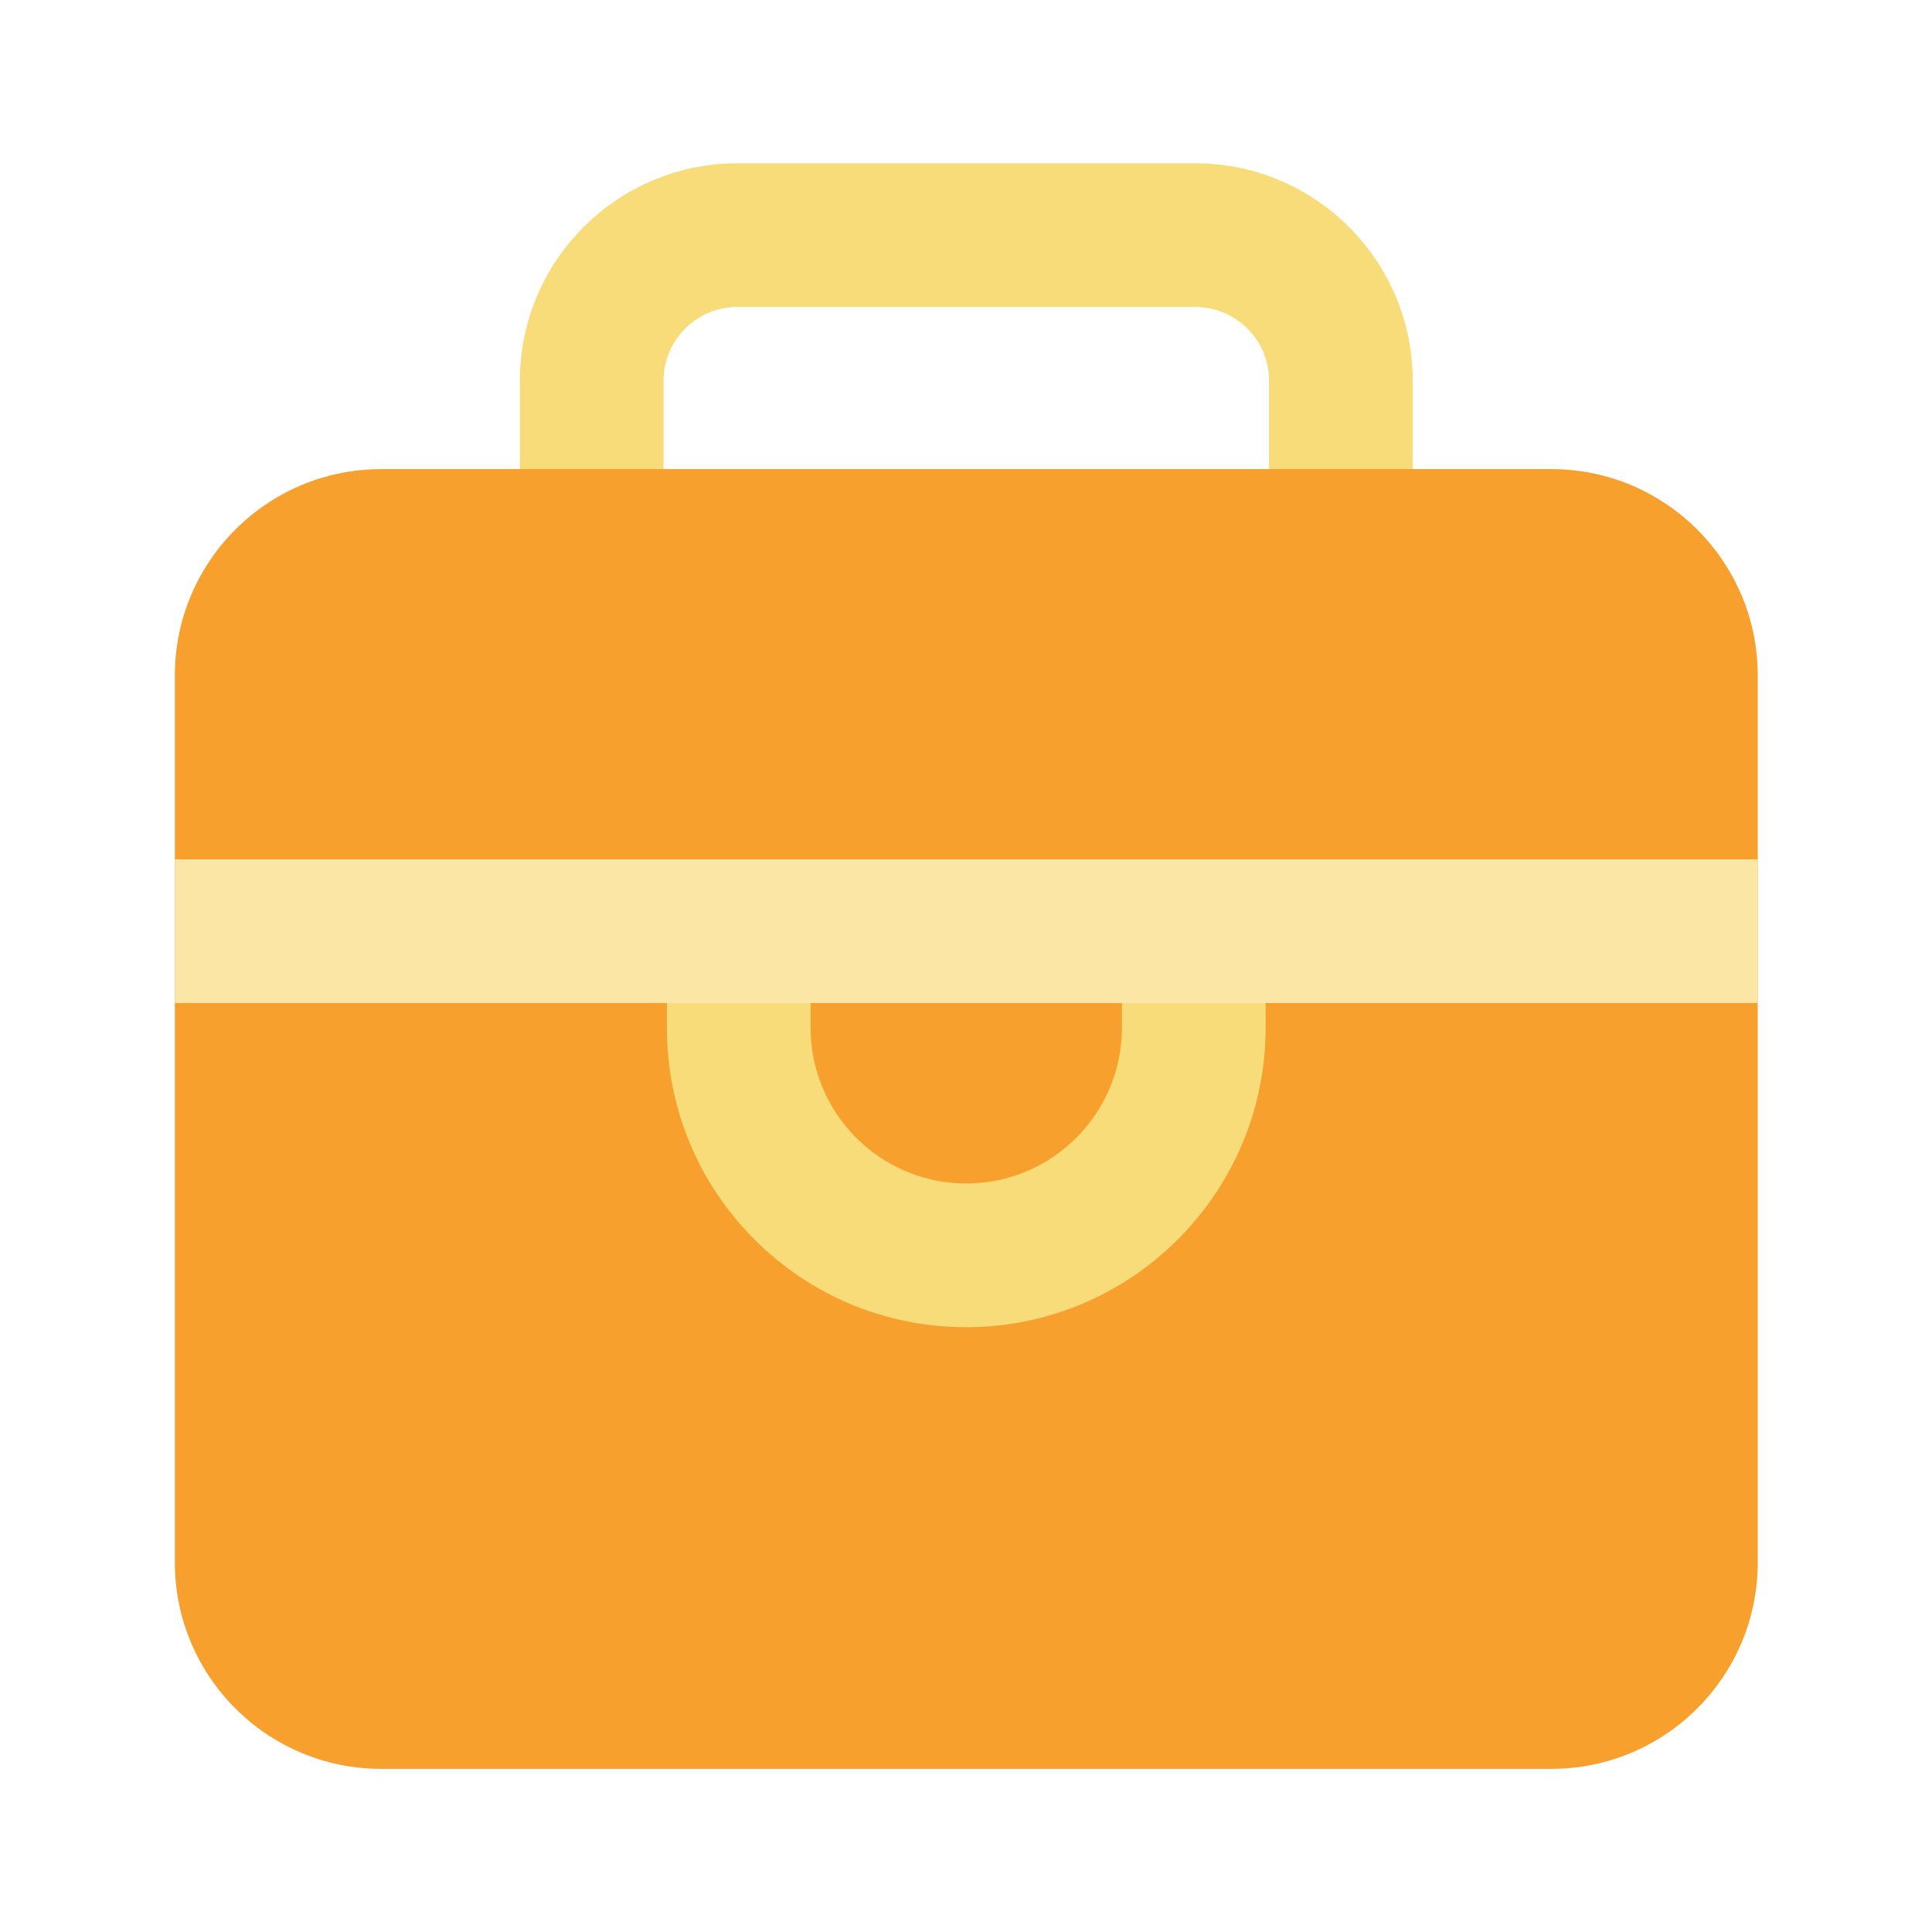
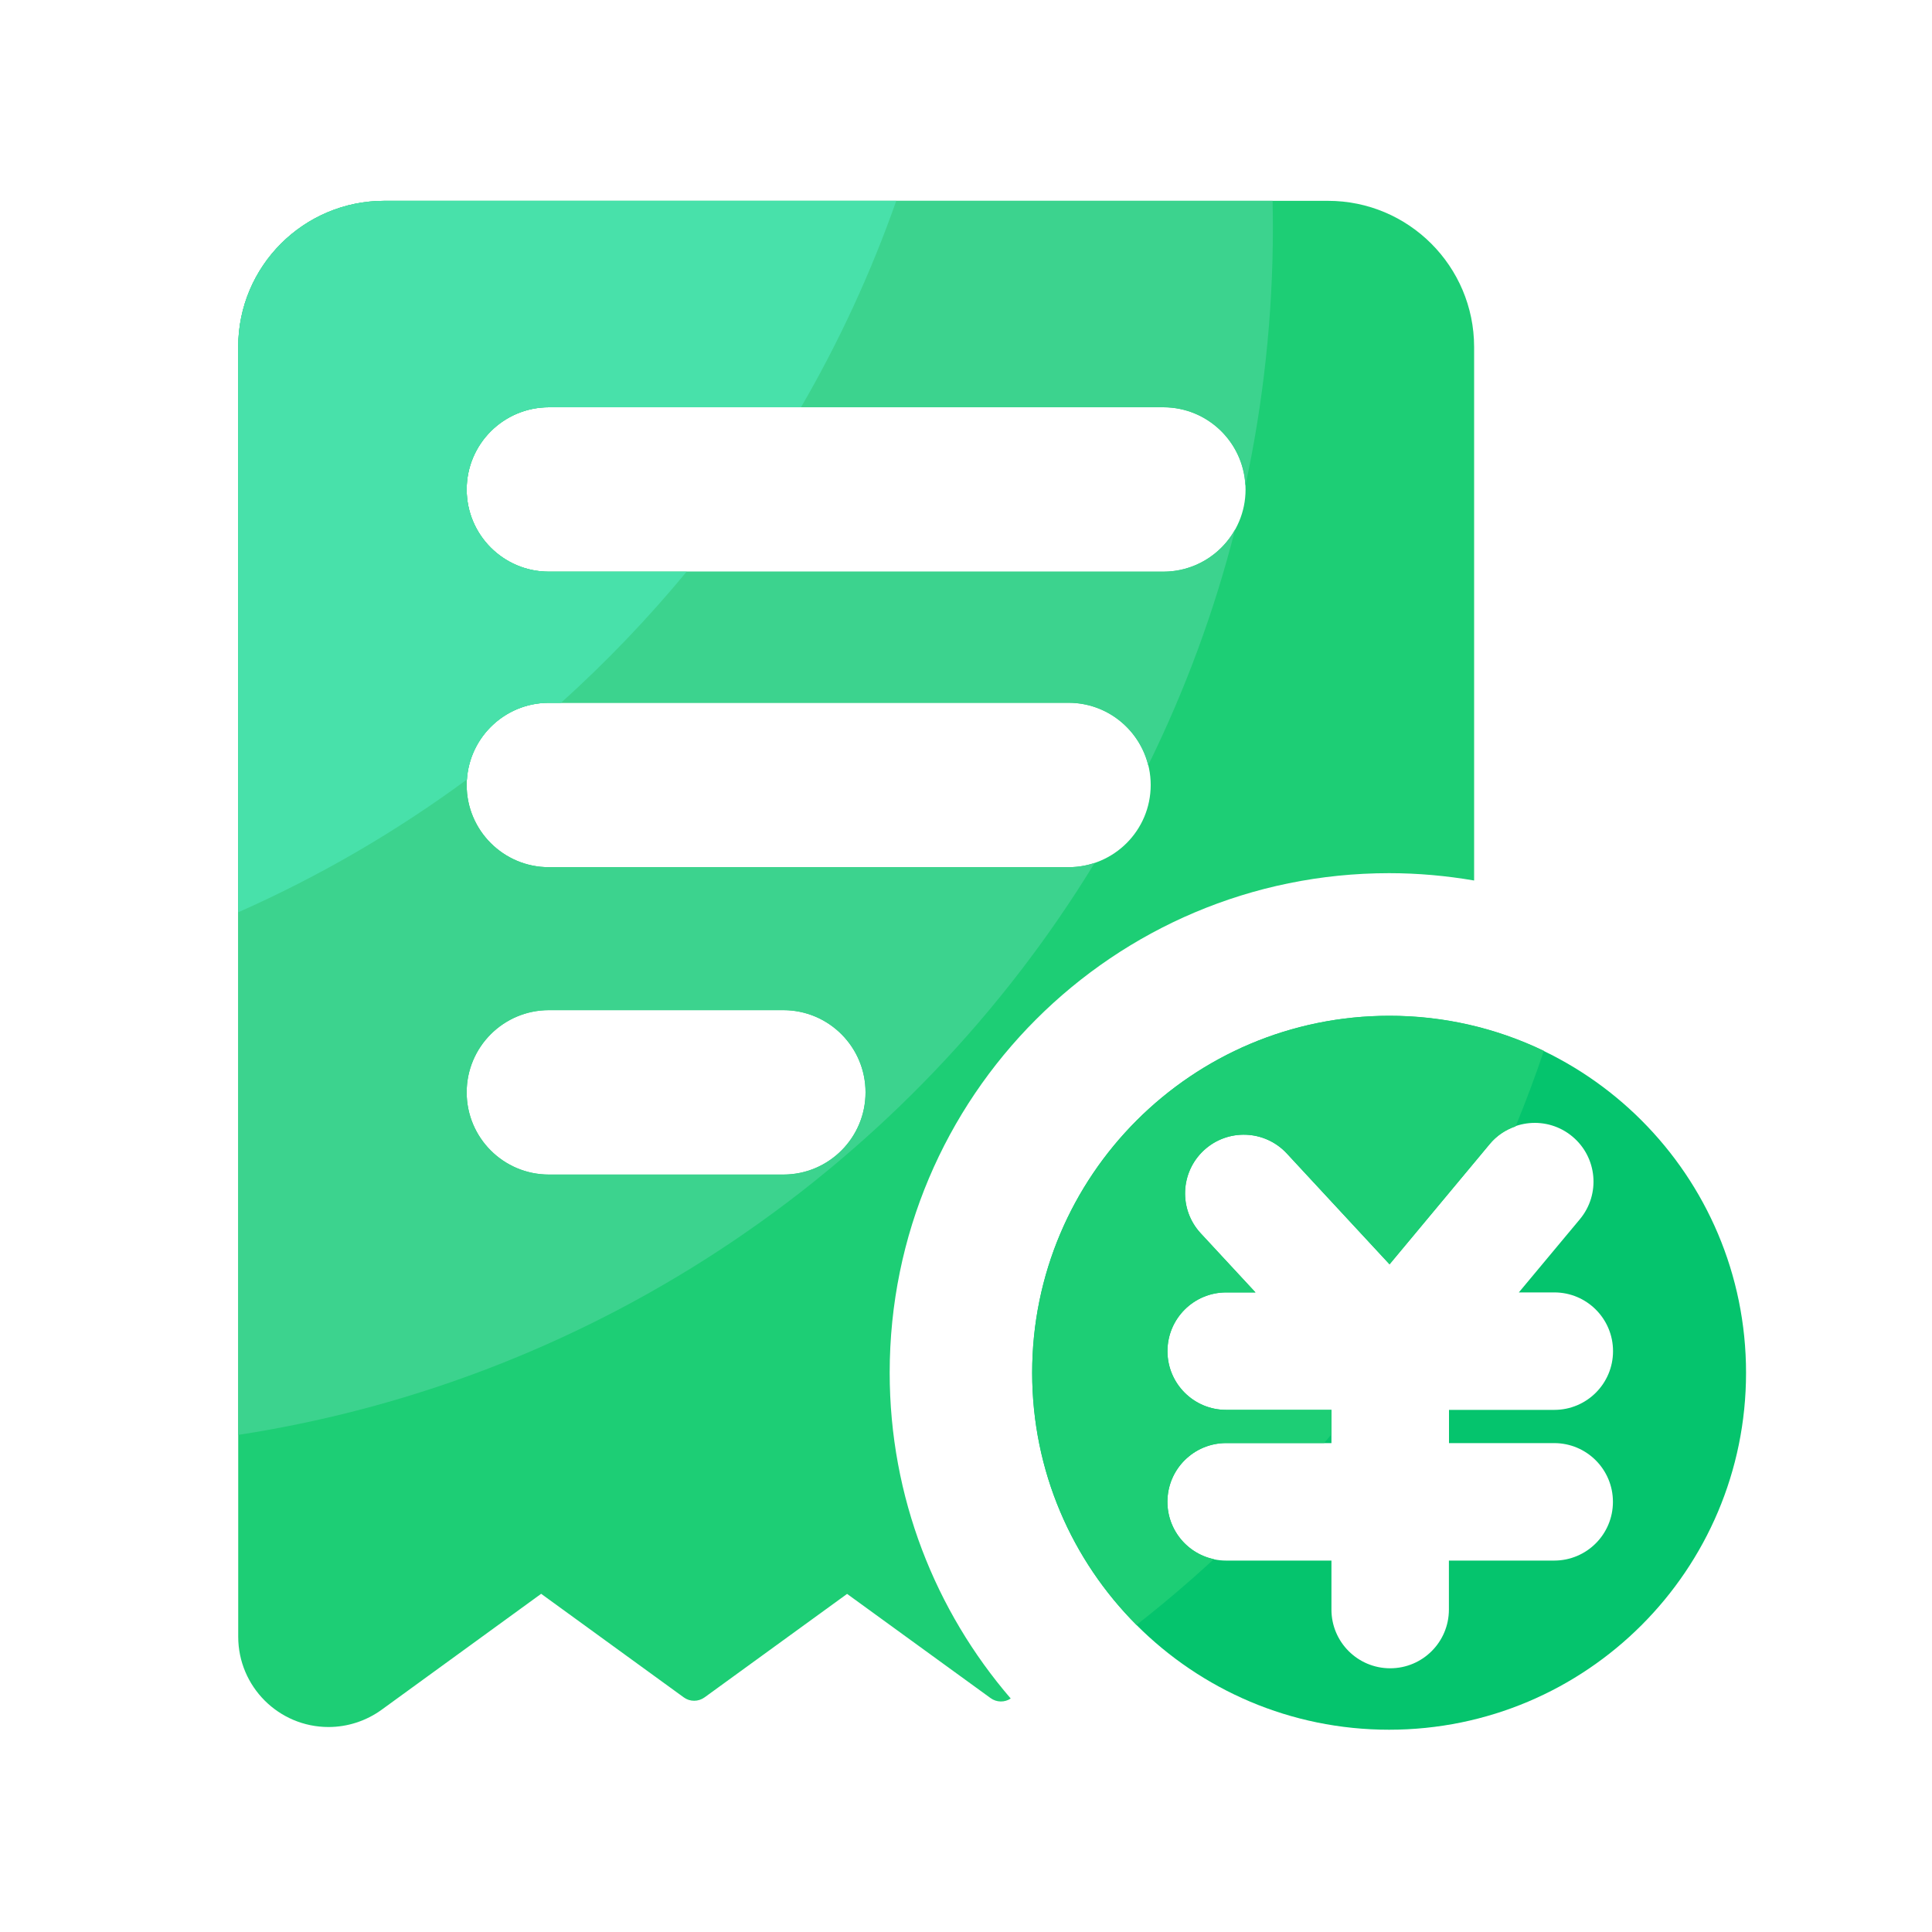
- <svg xmlns="http://www.w3.org/2000/svg" t="1781688184392" class="icon" viewBox="0 0 1024 1024" version="1.1" p-id="6110" width="200" height="200">
-   <path d="M710.69 411.79H313.62c-21.03 0-38.08-17.05-38.08-38.08V201.75c0-63.52 51.68-115.2 115.2-115.2h242.83c63.52 0 115.21 51.68 115.21 115.2v171.96c-0.01 21.03-17.06 38.08-38.09 38.08zM351.7 335.63h320.91V201.75c0-21.53-17.51-39.04-39.04-39.04H390.74c-21.53 0-39.04 17.51-39.04 39.04v133.88z" fill="#F8DC7A" p-id="6111" />
-   <path d="M822.21 937.54H202.1c-60.44 0-109.43-48.99-109.43-109.43V358.07c0-60.44 48.99-109.43 109.43-109.43h620.11c60.44 0 109.43 48.99 109.43 109.43V828.1c0 60.44-49 109.44-109.43 109.44z" fill="#F7A02E" p-id="6112" />
-   <path d="M512.15 703.44c-42.41 0-82.26-16.5-112.22-46.45-29.95-29.95-46.45-69.81-46.45-112.22v-51.21c0-21.03 17.05-38.08 38.08-38.08 21.03 0 38.08 17.05 38.08 38.08v51.21c0 45.49 37.01 82.5 82.5 82.5s82.5-37.01 82.5-82.5v-51.21c0-21.03 17.05-38.08 38.08-38.08s38.08 17.05 38.08 38.08v51.21c0.02 87.49-71.16 158.67-158.65 158.67z" fill="#F8DC7A" p-id="6113" />
-   <path d="M92.67 455.48h838.97v76.16H92.67z" fill="#FBE6A6" p-id="6114" />
+ <svg xmlns="http://www.w3.org/2000/svg" t="1781746279558" class="icon" viewBox="0 0 1024 1024" version="1.1" p-id="8251" width="200" height="200">
+   <path d="M703.846 106.445H203.674c-42.752 0-77.414 34.662-77.414 77.414v683.622c0 26.419 21.453 47.872 47.872 47.872 10.086 0 19.968-3.226 28.16-9.165l84.531-61.44 75.571 54.886c3.277 2.406 7.731 2.406 11.059 0L448.973 844.8l76.083 55.245c3.174 2.304 7.424 2.355 10.65 0.205-39.936-46.387-64.154-106.701-64.154-172.698 0-146.227 118.528-264.755 264.755-264.755 15.36 0 30.362 1.382 45.005 3.891V183.859c-0.051-42.752-34.714-77.414-77.466-77.414z m-288.666 516.096H290.918a43.571 43.571 0 1 1 0-87.142h124.262a43.571 43.571 0 1 1 0 87.142z m151.142-162.918H290.918a43.571 43.571 0 1 1 0-87.142h275.405a43.571 43.571 0 1 1 0 87.142z m50.278-156.621H290.918a43.571 43.571 0 1 1 0-87.142h325.683a43.571 43.571 0 1 1 0 87.142z" fill="#1DCE75" p-id="8252" />
+   <path d="M736.256 538.419c-104.499 0-189.184 84.685-189.184 189.184s84.685 189.184 189.184 189.184c104.499 0 189.184-84.685 189.184-189.184s-84.685-189.184-189.184-189.184z m87.501 226.458c17.203 0 31.13 13.926 31.13 31.13s-13.926 31.13-31.13 31.13h-55.808v25.958c0 17.203-13.926 31.13-31.13 31.13s-31.13-13.926-31.13-31.13v-25.958h-55.808c-17.203 0-31.13-13.926-31.13-31.13s13.926-31.13 31.13-31.13h55.808v-17.613h-55.808c-17.203 0-31.13-13.926-31.13-31.13s13.926-31.13 31.13-31.13h15.514l-29.03-31.334a31.14 31.14 0 0 1 1.69-43.981 31.14 31.14 0 0 1 43.981 1.69l54.426 58.726 53.094-63.744a31.109 31.109 0 0 1 43.827-3.994 31.109 31.109 0 0 1 3.994 43.827l-32.358 38.81h18.79c17.203 0 31.13 13.926 31.13 31.13s-13.926 31.13-31.13 31.13H768v17.613h55.757z" fill="#05C46D" p-id="8253" />
+   <path d="M547.072 727.552c0 52.173 21.146 99.43 55.296 133.683 14.131-11.059 27.802-22.682 41.011-34.867a31.114 31.114 0 0 1 6.554-61.542h51.917l3.891-4.659v-12.902h-55.808c-17.203 0-31.13-13.926-31.13-31.13s13.926-31.13 31.13-31.13h15.514l-29.03-31.334a31.14 31.14 0 0 1 1.69-43.981 31.14 31.14 0 0 1 43.981 1.69l54.426 58.726 53.094-63.744c3.738-4.506 8.499-7.526 13.67-9.318 5.427-13.158 10.445-26.522 15.002-40.09a188.375 188.375 0 0 0-81.92-18.586c-104.55 0.051-189.286 84.736-189.286 189.184z" fill="#1DCE75" p-id="8254" />
+   <path d="M566.323 459.622H290.918a43.571 43.571 0 1 1 0-87.142h275.405c20.429 0 37.53 14.131 42.24 33.126 19.456-39.578 35.021-81.408 46.08-125.03a43.535 43.535 0 0 1-38.042 22.426H290.918a43.571 43.571 0 1 1 0-87.142h325.683c23.398 0 42.445 18.483 43.469 41.626 9.523-44.186 14.592-90.061 14.592-137.114 0-4.659-0.102-9.318-0.154-13.926H203.674c-42.752 0-77.414 34.662-77.414 77.414v576.666c192.256-29.594 356.608-143.718 453.939-303.155-4.352 1.434-9.011 2.253-13.875 2.253z m-151.142 162.918H290.918a43.571 43.571 0 1 1 0-87.142h124.262a43.571 43.571 0 1 1 0 87.142z" fill="#3CD38E" p-id="8255" />
+   <path d="M247.501 413.133c1.536-22.682 20.326-40.602 43.418-40.602h6.4c23.859-21.504 46.131-44.749 66.611-69.53H290.918a43.571 43.571 0 1 1 0-87.142h133.632c20.07-34.56 37.018-71.168 50.483-109.414h-271.36c-42.752 0-77.414 34.662-77.414 77.414v299.674c43.11-19.098 83.712-42.752 121.242-70.4z" fill="#48E1AA" p-id="8256" />
</svg>
